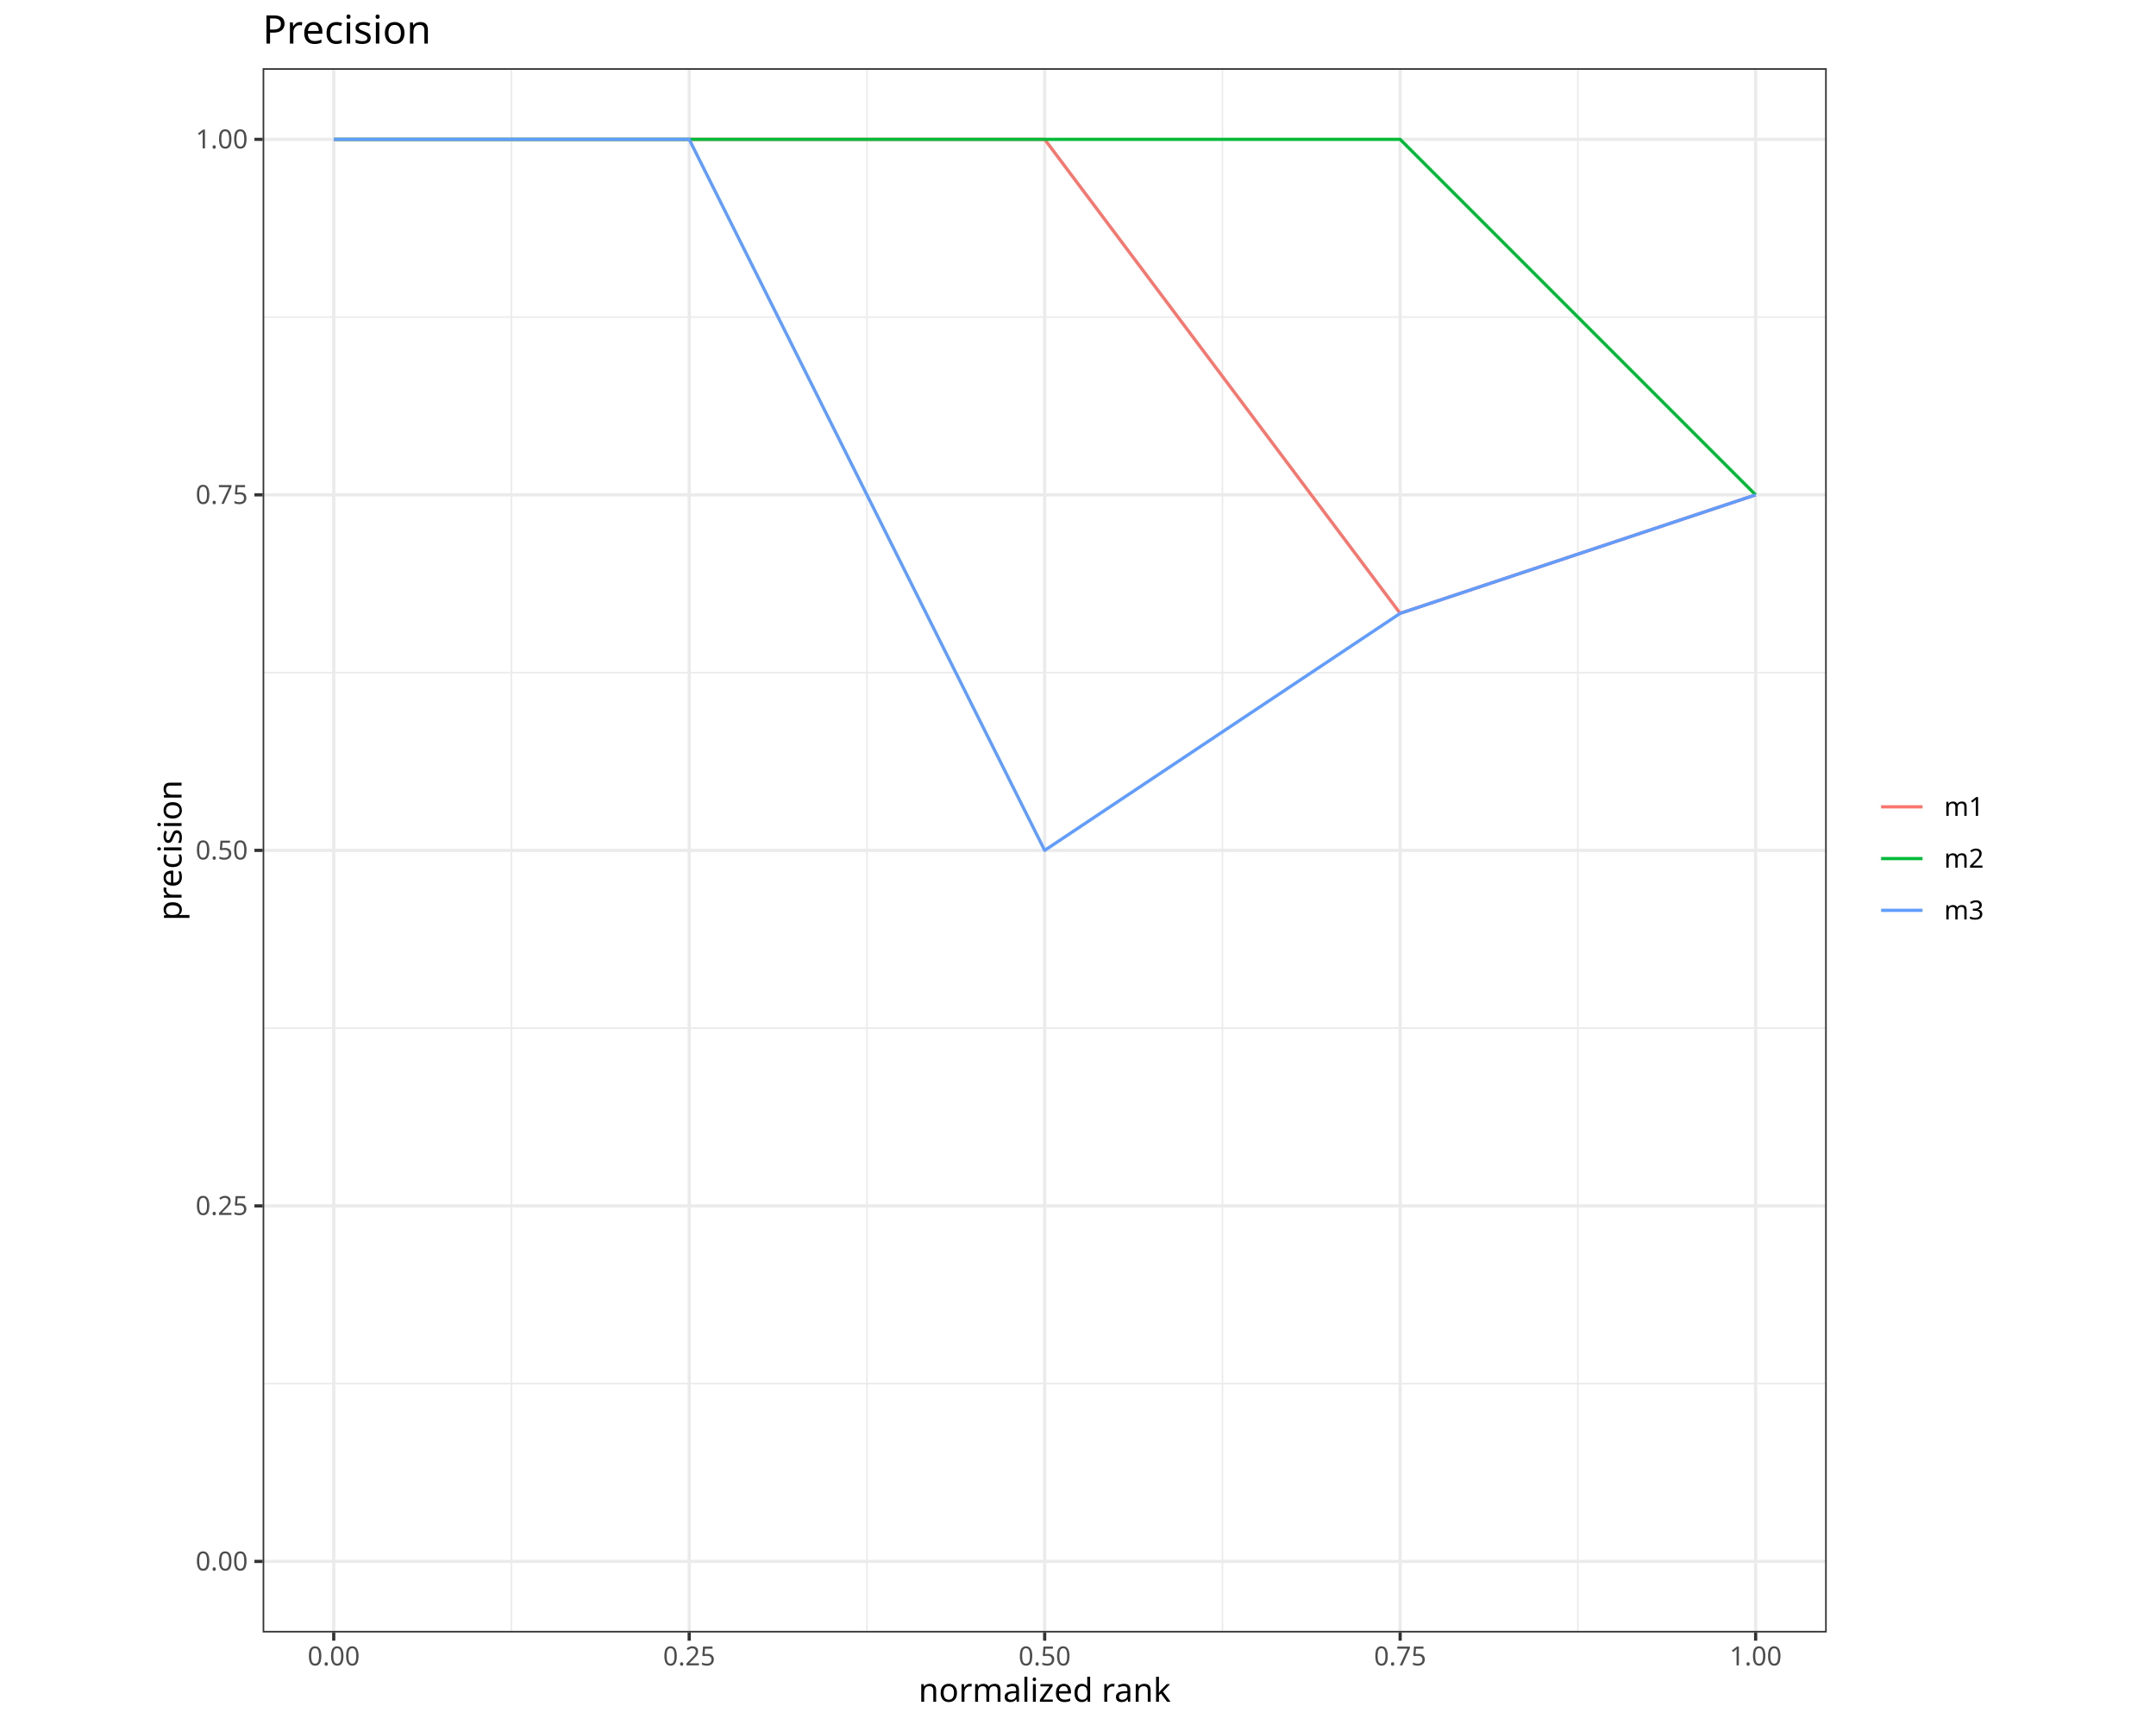
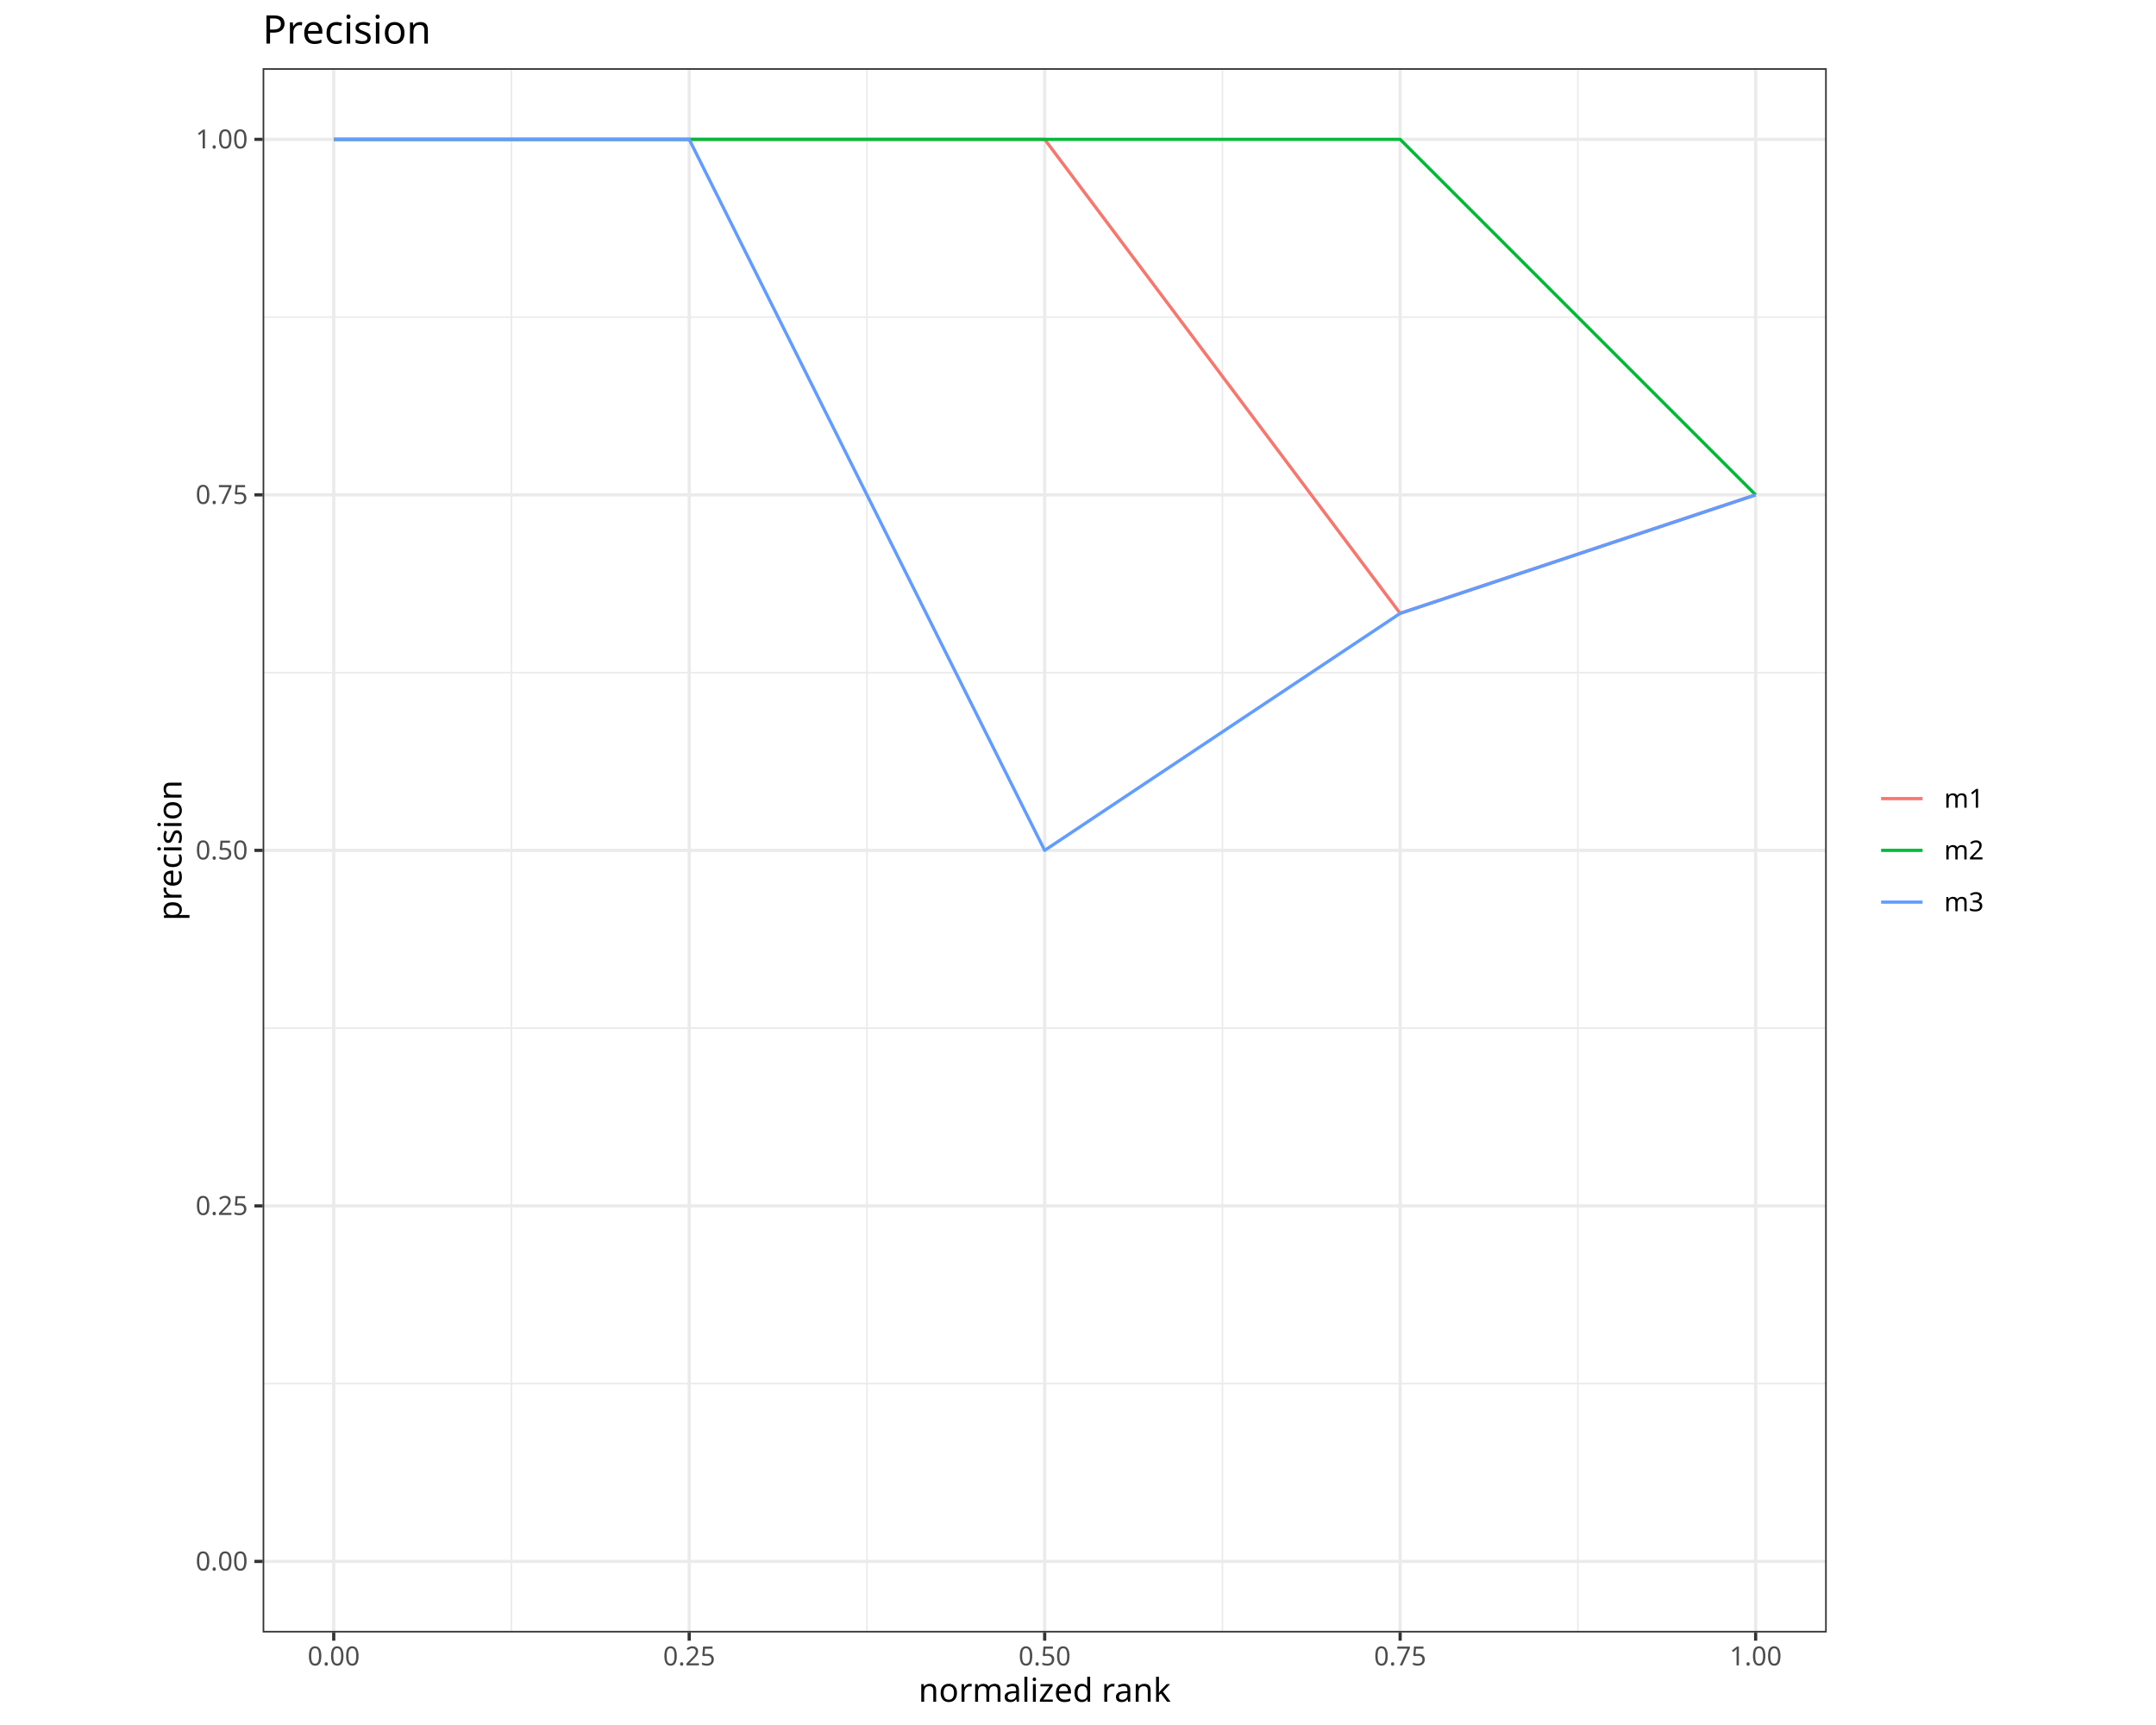
<svg xmlns="http://www.w3.org/2000/svg" class="svglite" data-engine-version="2.0" width="720.00pt" height="576.00pt" viewBox="0 0 720.00 576.00">
  <defs>
    <style type="text/css">
    .svglite line, .svglite polyline, .svglite polygon, .svglite path, .svglite rect, .svglite circle {
      fill: none;
      stroke: #000000;
      stroke-linecap: round;
      stroke-linejoin: round;
      stroke-miterlimit: 10.00;
    }
  </style>
  </defs>
  <rect width="100%" height="100%" style="stroke: none; fill: #FFFFFF;" />
  <defs>
    <clipPath id="cpMC4wMHw3MjAuMDB8MC4wMHw1NzYuMDA=">
      <rect x="0.00" y="0.00" width="720.00" height="576.00" />
    </clipPath>
  </defs>
  <g clip-path="url(#cpMC4wMHw3MjAuMDB8MC4wMHw1NzYuMDA=)">
</g>
  <defs>
    <clipPath id="cpNDcuNTh8NjcyLjQyfDAuMDB8NTc2LjAw">
      <rect x="47.58" y="0.00" width="624.85" height="576.00" />
    </clipPath>
  </defs>
  <g clip-path="url(#cpNDcuNTh8NjcyLjQyfDAuMDB8NTc2LjAw)">
    <rect x="47.58" y="0.00" width="624.85" height="576.00" style="stroke-width: 1.07; stroke: #FFFFFF; fill: #FFFFFF;" />
  </g>
  <g clip-path="url(#cpMC4wMHw3MjAuMDB8MC4wMHw1NzYuMDA=)">
</g>
  <defs>
    <clipPath id="cpODcuNzF8NjEwLjA0fDIyLjc4fDU0NS4xMQ==">
      <rect x="87.71" y="22.78" width="522.33" height="522.33" />
    </clipPath>
  </defs>
  <g clip-path="url(#cpODcuNzF8NjEwLjA0fDIyLjc4fDU0NS4xMQ==)">
    <rect x="87.71" y="22.78" width="522.33" height="522.33" style="stroke-width: 1.07; stroke: none; fill: #FFFFFF;" />
    <polyline points="87.71,462.01 610.04,462.01 " style="stroke-width: 0.53; stroke: #EBEBEB; stroke-linecap: butt;" />
    <polyline points="87.71,343.30 610.04,343.30 " style="stroke-width: 0.53; stroke: #EBEBEB; stroke-linecap: butt;" />
    <polyline points="87.71,224.59 610.04,224.59 " style="stroke-width: 0.53; stroke: #EBEBEB; stroke-linecap: butt;" />
    <polyline points="87.71,105.88 610.04,105.88 " style="stroke-width: 0.53; stroke: #EBEBEB; stroke-linecap: butt;" />
    <polyline points="170.81,545.11 170.81,22.78 " style="stroke-width: 0.53; stroke: #EBEBEB; stroke-linecap: butt;" />
    <polyline points="289.52,545.11 289.52,22.78 " style="stroke-width: 0.53; stroke: #EBEBEB; stroke-linecap: butt;" />
    <polyline points="408.23,545.11 408.23,22.78 " style="stroke-width: 0.53; stroke: #EBEBEB; stroke-linecap: butt;" />
    <polyline points="526.94,545.11 526.94,22.78 " style="stroke-width: 0.53; stroke: #EBEBEB; stroke-linecap: butt;" />
    <polyline points="87.71,521.37 610.04,521.37 " style="stroke-width: 1.07; stroke: #EBEBEB; stroke-linecap: butt;" />
    <polyline points="87.71,402.66 610.04,402.66 " style="stroke-width: 1.07; stroke: #EBEBEB; stroke-linecap: butt;" />
    <polyline points="87.71,283.95 610.04,283.95 " style="stroke-width: 1.07; stroke: #EBEBEB; stroke-linecap: butt;" />
    <polyline points="87.71,165.24 610.04,165.24 " style="stroke-width: 1.07; stroke: #EBEBEB; stroke-linecap: butt;" />
    <polyline points="87.71,46.53 610.04,46.53 " style="stroke-width: 1.07; stroke: #EBEBEB; stroke-linecap: butt;" />
    <polyline points="111.45,545.11 111.45,22.78 " style="stroke-width: 1.07; stroke: #EBEBEB; stroke-linecap: butt;" />
    <polyline points="230.16,545.11 230.16,22.78 " style="stroke-width: 1.07; stroke: #EBEBEB; stroke-linecap: butt;" />
    <polyline points="348.87,545.11 348.87,22.78 " style="stroke-width: 1.07; stroke: #EBEBEB; stroke-linecap: butt;" />
    <polyline points="467.58,545.11 467.58,22.78 " style="stroke-width: 1.07; stroke: #EBEBEB; stroke-linecap: butt;" />
    <polyline points="586.30,545.11 586.30,22.78 " style="stroke-width: 1.07; stroke: #EBEBEB; stroke-linecap: butt;" />
    <polyline points="111.45,46.53 230.16,46.53 348.87,46.53 467.58,204.81 586.30,165.24 " style="stroke-width: 1.07; stroke: #F8766D; stroke-linecap: butt;" />
    <polyline points="111.45,46.53 230.16,46.53 348.87,46.53 467.58,46.53 586.30,165.24 " style="stroke-width: 1.07; stroke: #00BA38; stroke-linecap: butt;" />
    <polyline points="111.45,46.53 230.16,46.53 348.87,283.95 467.58,204.81 586.30,165.24 " style="stroke-width: 1.07; stroke: #619CFF; stroke-linecap: butt;" />
    <rect x="87.71" y="22.78" width="522.33" height="522.33" style="stroke-width: 1.07; stroke: #333333;" />
  </g>
  <g clip-path="url(#cpMC4wMHw3MjAuMDB8MC4wMHw1NzYuMDA=)">
    <text x="82.78" y="524.40" text-anchor="end" style="font-size: 8.80px; fill: #4D4D4D; font-family: sans;" textLength="17.13px" lengthAdjust="spacingAndGlyphs">0.00</text>
    <text x="82.78" y="405.69" text-anchor="end" style="font-size: 8.80px; fill: #4D4D4D; font-family: sans;" textLength="17.13px" lengthAdjust="spacingAndGlyphs">0.25</text>
    <text x="82.78" y="286.98" text-anchor="end" style="font-size: 8.80px; fill: #4D4D4D; font-family: sans;" textLength="17.13px" lengthAdjust="spacingAndGlyphs">0.50</text>
    <text x="82.78" y="168.26" text-anchor="end" style="font-size: 8.80px; fill: #4D4D4D; font-family: sans;" textLength="17.13px" lengthAdjust="spacingAndGlyphs">0.75</text>
    <text x="82.78" y="49.55" text-anchor="end" style="font-size: 8.80px; fill: #4D4D4D; font-family: sans;" textLength="17.13px" lengthAdjust="spacingAndGlyphs">1.00</text>
    <polyline points="84.97,521.37 87.71,521.37 " style="stroke-width: 1.07; stroke: #333333; stroke-linecap: butt;" />
    <polyline points="84.97,402.66 87.71,402.66 " style="stroke-width: 1.07; stroke: #333333; stroke-linecap: butt;" />
    <polyline points="84.97,283.95 87.71,283.95 " style="stroke-width: 1.07; stroke: #333333; stroke-linecap: butt;" />
    <polyline points="84.97,165.24 87.71,165.24 " style="stroke-width: 1.07; stroke: #333333; stroke-linecap: butt;" />
    <polyline points="84.97,46.53 87.71,46.53 " style="stroke-width: 1.07; stroke: #333333; stroke-linecap: butt;" />
    <polyline points="111.45,547.85 111.45,545.11 " style="stroke-width: 1.07; stroke: #333333; stroke-linecap: butt;" />
    <polyline points="230.16,547.85 230.16,545.11 " style="stroke-width: 1.07; stroke: #333333; stroke-linecap: butt;" />
    <polyline points="348.87,547.85 348.87,545.11 " style="stroke-width: 1.07; stroke: #333333; stroke-linecap: butt;" />
    <polyline points="467.58,547.85 467.58,545.11 " style="stroke-width: 1.07; stroke: #333333; stroke-linecap: butt;" />
    <polyline points="586.30,547.85 586.30,545.11 " style="stroke-width: 1.07; stroke: #333333; stroke-linecap: butt;" />
    <text x="111.45" y="556.10" text-anchor="middle" style="font-size: 8.80px; fill: #4D4D4D; font-family: sans;" textLength="17.13px" lengthAdjust="spacingAndGlyphs">0.00</text>
    <text x="230.16" y="556.10" text-anchor="middle" style="font-size: 8.80px; fill: #4D4D4D; font-family: sans;" textLength="17.13px" lengthAdjust="spacingAndGlyphs">0.25</text>
    <text x="348.87" y="556.10" text-anchor="middle" style="font-size: 8.80px; fill: #4D4D4D; font-family: sans;" textLength="17.13px" lengthAdjust="spacingAndGlyphs">0.50</text>
    <text x="467.58" y="556.10" text-anchor="middle" style="font-size: 8.80px; fill: #4D4D4D; font-family: sans;" textLength="17.13px" lengthAdjust="spacingAndGlyphs">0.75</text>
    <text x="586.30" y="556.10" text-anchor="middle" style="font-size: 8.80px; fill: #4D4D4D; font-family: sans;" textLength="17.13px" lengthAdjust="spacingAndGlyphs">1.00</text>
    <text x="348.87" y="568.24" text-anchor="middle" style="font-size: 11.00px; font-family: sans;" textLength="78.27px" lengthAdjust="spacingAndGlyphs">normalized rank</text>
    <text transform="translate(60.63,283.95) rotate(-90)" text-anchor="middle" style="font-size: 11.00px; font-family: sans;" textLength="44.03px" lengthAdjust="spacingAndGlyphs">precision</text>
-     <rect x="621.00" y="249.81" width="45.95" height="68.28" style="stroke-width: 1.07; stroke: none; fill: #FFFFFF;" />
-     <rect x="626.48" y="260.77" width="17.28" height="17.28" style="stroke-width: 1.07; stroke: none; fill: #FFFFFF;" />
-     <line x1="628.20" y1="269.41" x2="642.03" y2="269.41" style="stroke-width: 1.07; stroke: #F8766D; stroke-linecap: butt;" />
-     <rect x="626.48" y="278.05" width="17.28" height="17.28" style="stroke-width: 1.07; stroke: none; fill: #FFFFFF;" />
-     <line x1="628.20" y1="286.69" x2="642.03" y2="286.69" style="stroke-width: 1.07; stroke: #00BA38; stroke-linecap: butt;" />
-     <rect x="626.48" y="295.33" width="17.28" height="17.28" style="stroke-width: 1.07; stroke: none; fill: #FFFFFF;" />
-     <line x1="628.20" y1="303.97" x2="642.03" y2="303.97" style="stroke-width: 1.07; stroke: #619CFF; stroke-linecap: butt;" />
-     <text x="649.24" y="272.44" style="font-size: 8.80px; font-family: sans;" textLength="12.23px" lengthAdjust="spacingAndGlyphs">m1</text>
-     <text x="649.24" y="289.72" style="font-size: 8.80px; font-family: sans;" textLength="12.23px" lengthAdjust="spacingAndGlyphs">m2</text>
-     <text x="649.24" y="307.00" style="font-size: 8.80px; font-family: sans;" textLength="12.23px" lengthAdjust="spacingAndGlyphs">m3</text>
+     <rect x="621.00" y="252.55" width="45.95" height="62.80" style="stroke-width: 1.07; stroke: none; fill: #FFFFFF;" />
+     <rect x="626.48" y="258.03" width="17.28" height="17.28" style="stroke-width: 1.07; stroke: none; fill: #FFFFFF;" />
+     <line x1="628.20" y1="266.67" x2="642.03" y2="266.67" style="stroke-width: 1.07; stroke: #F8766D; stroke-linecap: butt;" />
+     <rect x="626.48" y="275.31" width="17.28" height="17.28" style="stroke-width: 1.07; stroke: none; fill: #FFFFFF;" />
+     <line x1="628.20" y1="283.95" x2="642.03" y2="283.95" style="stroke-width: 1.07; stroke: #00BA38; stroke-linecap: butt;" />
+     <rect x="626.48" y="292.59" width="17.28" height="17.28" style="stroke-width: 1.07; stroke: none; fill: #FFFFFF;" />
+     <line x1="628.20" y1="301.23" x2="642.03" y2="301.23" style="stroke-width: 1.07; stroke: #619CFF; stroke-linecap: butt;" />
+     <text x="649.24" y="269.70" style="font-size: 8.80px; font-family: sans;" textLength="12.23px" lengthAdjust="spacingAndGlyphs">m1</text>
+     <text x="649.24" y="286.98" style="font-size: 8.80px; font-family: sans;" textLength="12.23px" lengthAdjust="spacingAndGlyphs">m2</text>
+     <text x="649.24" y="304.26" style="font-size: 8.80px; font-family: sans;" textLength="12.23px" lengthAdjust="spacingAndGlyphs">m3</text>
    <text x="87.71" y="14.56" style="font-size: 13.20px; font-family: sans;" textLength="54.30px" lengthAdjust="spacingAndGlyphs">Precision</text>
  </g>
</svg>
